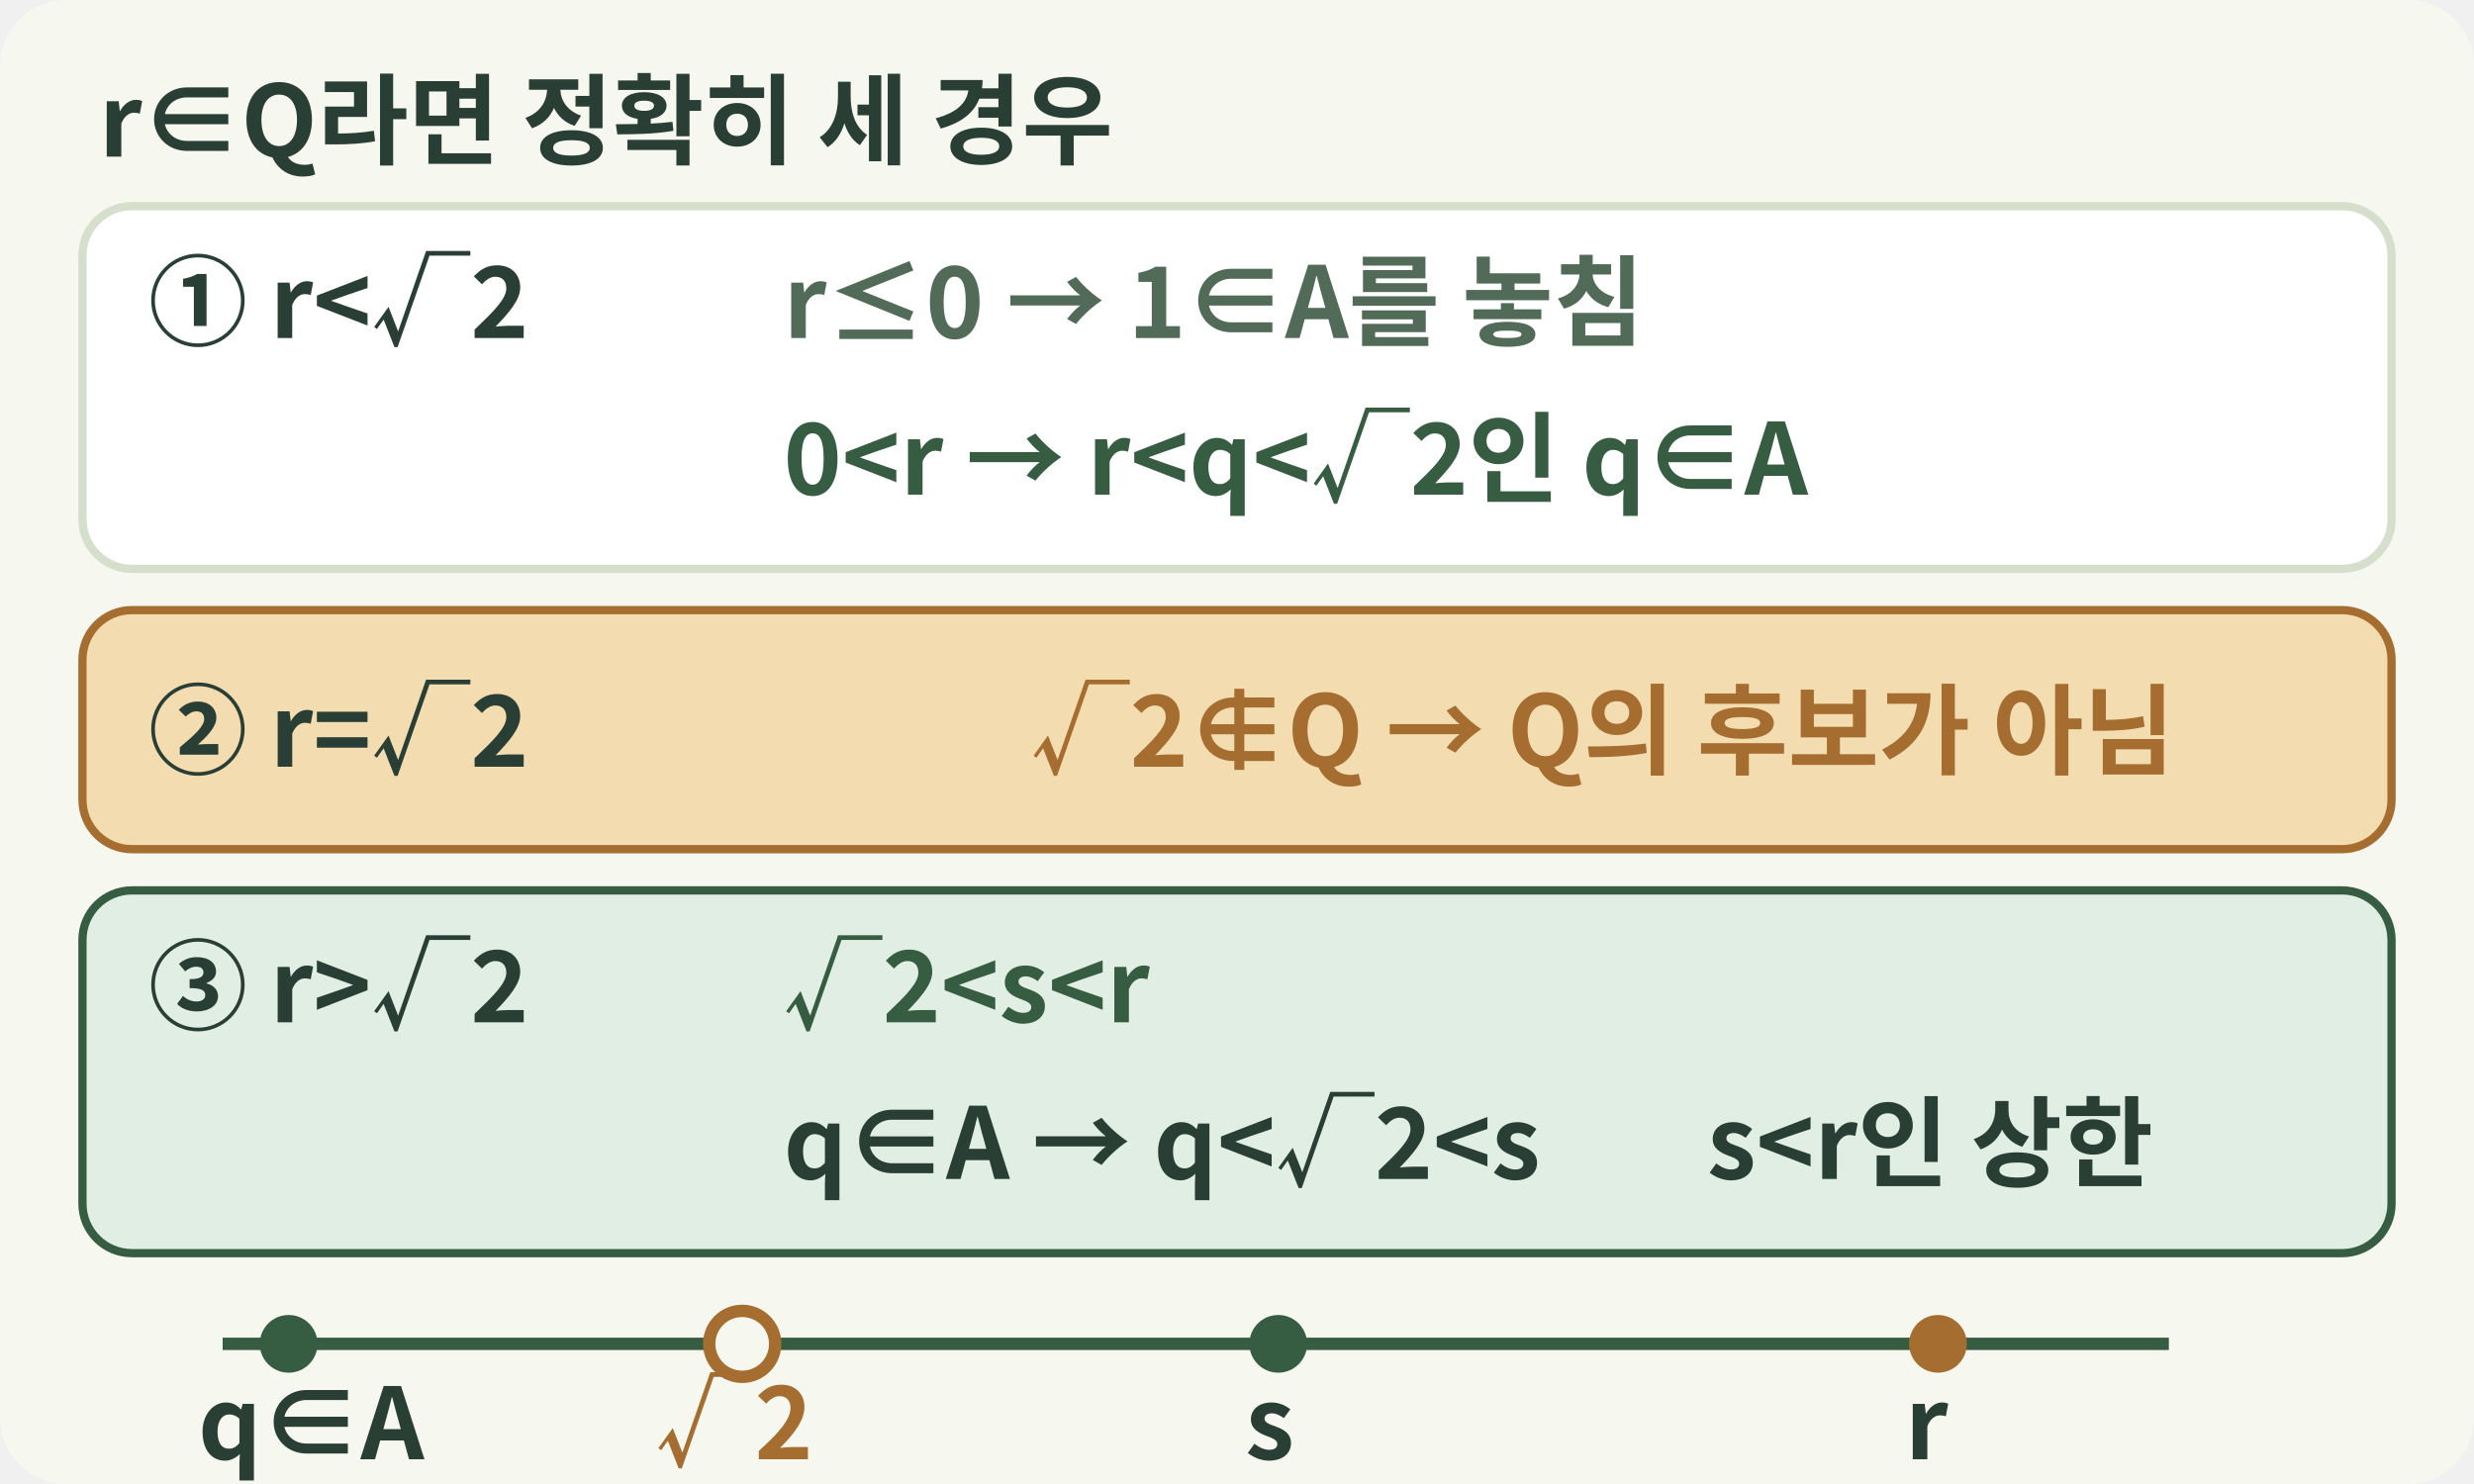
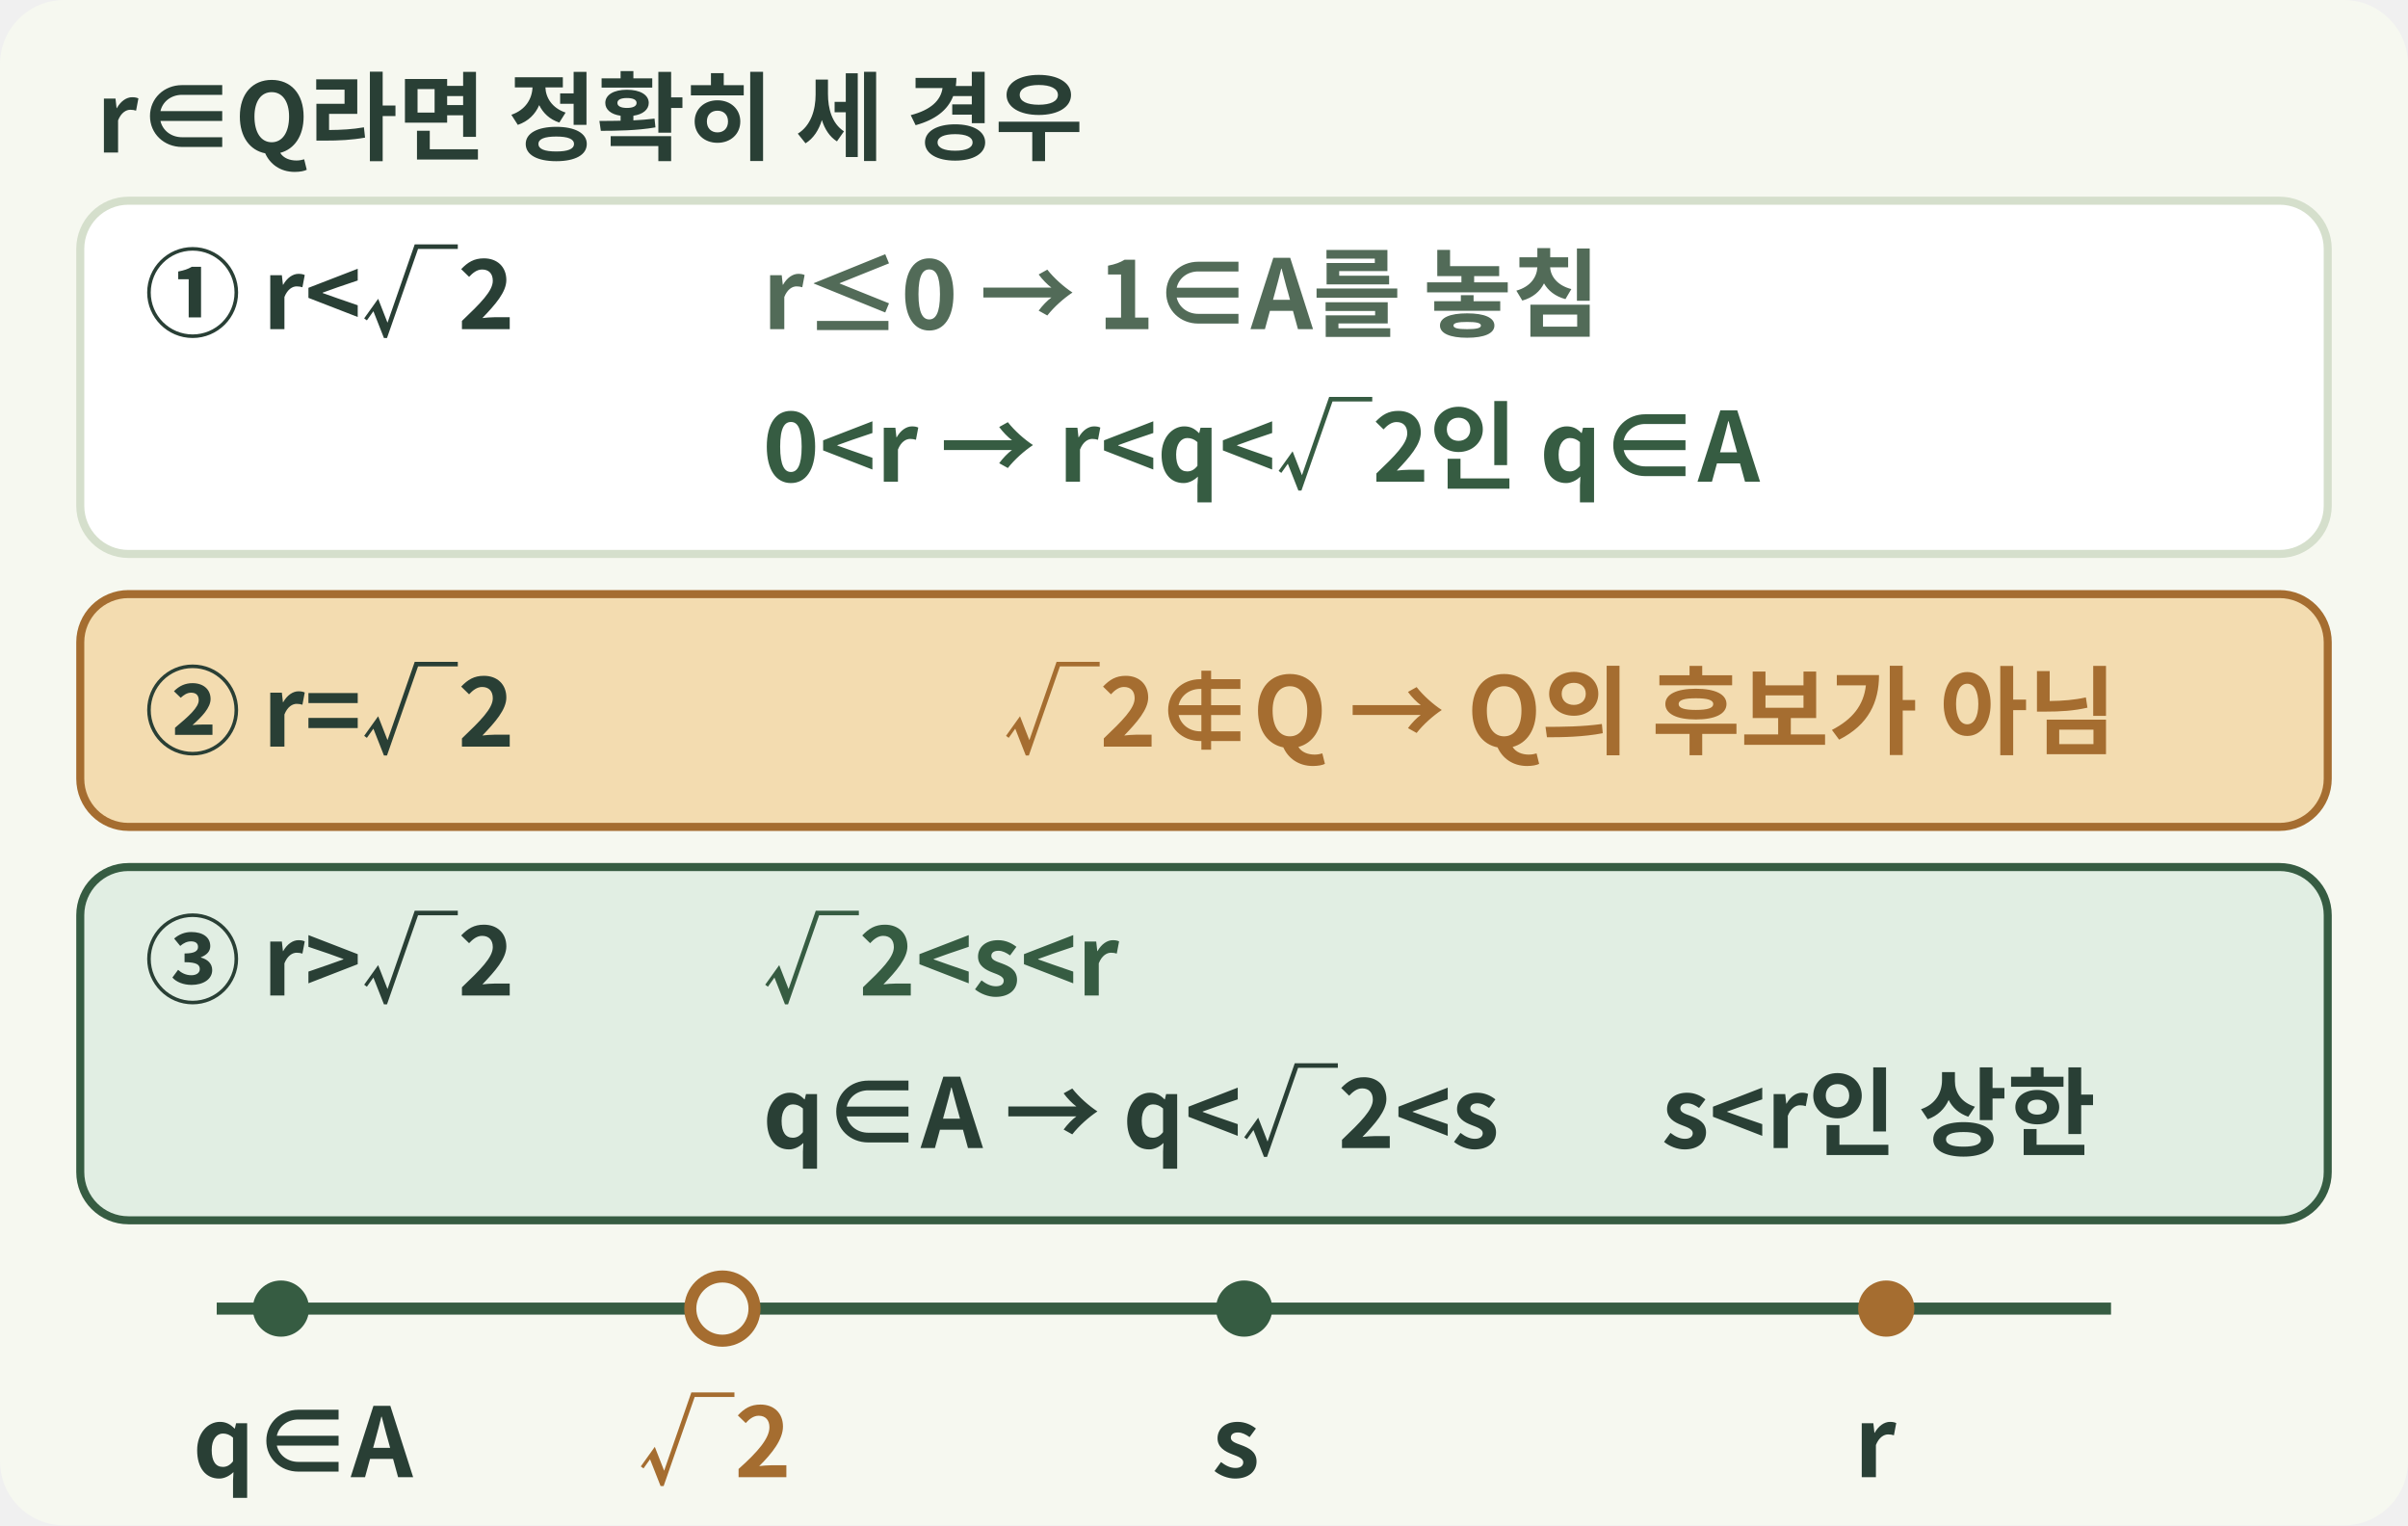
- <svg xmlns="http://www.w3.org/2000/svg" viewBox="0 0 600 360" role="img" aria-labelledby="title desc">
-   <rect width="600" height="360" rx="16" fill="#f6f8f0" />
+ <svg xmlns="http://www.w3.org/2000/svg" viewBox="0 0 600 380" role="img" aria-labelledby="title desc">
+   <rect width="600" height="380" rx="16" fill="#f6f8f0" />
  <text x="24" y="38" fill="#293f35" font-family="Noto Sans CJK KR, Malgun Gothic, sans-serif" font-size="24" font-weight="700" data-essential-label="true">r∈Q라면 정확히 세 경우</text>
  <g id="case-below" data-case="r&lt;sqrt2" data-nonpositive-excluded-by="1-in-A" data-witness-order="r&lt;q&lt;sqrt2" data-witness-membership="q-in-A">
    <rect x="20" y="50" width="560" height="88" rx="12" fill="#ffffff" stroke="#d5dfcc" stroke-width="2" />
    <text x="36" y="82" fill="#293f35" font-family="Noto Sans CJK KR, Malgun Gothic, sans-serif" font-size="24" font-weight="700" data-essential-label="true">① r&lt;√2</text>
    <text x="190" y="82" fill="#526b58" font-family="Noto Sans CJK KR, Malgun Gothic, sans-serif" font-size="24" font-weight="700" data-essential-label="true">r≤0 → 1∈A를 놓침</text>
    <text x="190" y="120" fill="#365c42" font-family="Noto Sans CJK KR, Malgun Gothic, sans-serif" font-size="24" font-weight="700" data-essential-label="true">0&lt;r → r&lt;q&lt;√2인 q∈A</text>
  </g>
  <g id="case-equal" data-case="r=sqrt2" data-rejection="sqrt2-not-in-Q">
    <rect x="20" y="148" width="560" height="58" rx="12" fill="#f3dcb0" stroke="#a56d30" stroke-width="2" />
    <text x="36" y="186" fill="#293f35" font-family="Noto Sans CJK KR, Malgun Gothic, sans-serif" font-size="24" font-weight="700" data-essential-label="true">② r=√2</text>
    <text x="250" y="186" fill="#a56d30" font-family="Noto Sans CJK KR, Malgun Gothic, sans-serif" font-size="24" font-weight="700" data-essential-label="true">√2∉Q → Q의 후보가 아님</text>
  </g>
  <g id="case-above" data-case="r&gt;sqrt2" data-witness-order="sqrt2&lt;s&lt;r" data-upper-bound-reason="forall-q-in-A:q&lt;sqrt2&lt;s" data-conclusion="s-is-smaller-upper-bound">
    <rect x="20" y="216" width="560" height="88" rx="12" fill="#e1eee3" stroke="#365c42" stroke-width="2" />
    <text x="36" y="248" fill="#293f35" font-family="Noto Sans CJK KR, Malgun Gothic, sans-serif" font-size="24" font-weight="700" data-essential-label="true">③ r&gt;√2</text>
    <text x="190" y="248" fill="#365c42" font-family="Noto Sans CJK KR, Malgun Gothic, sans-serif" font-size="24" font-weight="700" data-essential-label="true">√2&lt;s&lt;r</text>
    <text x="190" y="286" fill="#293f35" font-family="Noto Sans CJK KR, Malgun Gothic, sans-serif" font-size="24" font-weight="700" data-essential-label="true">q∈A → q&lt;√2&lt;s</text>
    <text x="414" y="286" fill="#293f35" font-family="Noto Sans CJK KR, Malgun Gothic, sans-serif" font-size="24" font-weight="700" data-essential-label="true">s&lt;r인 상한</text>
  </g>
  <line x1="54" y1="326" x2="526" y2="326" stroke="#365c42" stroke-width="3" />
  <circle data-point-role="A-elements" data-x="70" cx="70" cy="326" r="7" fill="#365c42" />
-   <text x="48" y="354" fill="#293f35" font-family="Noto Sans CJK KR, Malgun Gothic, sans-serif" font-size="24" font-weight="700" data-essential-label="true">q∈A</text>
+   <text x="48" y="368" fill="#293f35" font-family="Noto Sans CJK KR, Malgun Gothic, sans-serif" font-size="24" font-weight="700" data-essential-label="true">q∈A</text>
  <circle data-point-role="sqrt2-boundary" data-x="180" cx="180" cy="326" r="8" fill="#f6f8f0" stroke="#a56d30" stroke-width="3" />
-   <text x="159" y="354" fill="#a56d30" font-family="Noto Sans CJK KR, Malgun Gothic, sans-serif" font-size="24" font-weight="700" data-essential-label="true">√2</text>
+   <text x="159" y="368" fill="#a56d30" font-family="Noto Sans CJK KR, Malgun Gothic, sans-serif" font-size="24" font-weight="700" data-essential-label="true">√2</text>
  <circle data-point-role="smaller-upper-bound-s" data-x="310" cx="310" cy="326" r="7" fill="#365c42" />
-   <text x="302" y="354" fill="#293f35" font-family="Noto Sans CJK KR, Malgun Gothic, sans-serif" font-size="24" font-weight="700" data-essential-label="true">s</text>
+   <text x="302" y="368" fill="#293f35" font-family="Noto Sans CJK KR, Malgun Gothic, sans-serif" font-size="24" font-weight="700" data-essential-label="true">s</text>
  <circle data-point-role="candidate-r" data-x="470" cx="470" cy="326" r="7" fill="#a56d30" />
-   <text x="462" y="354" fill="#293f35" font-family="Noto Sans CJK KR, Malgun Gothic, sans-serif" font-size="24" font-weight="700" data-essential-label="true">r</text>
+   <text x="462" y="368" fill="#293f35" font-family="Noto Sans CJK KR, Malgun Gothic, sans-serif" font-size="24" font-weight="700" data-essential-label="true">r</text>
</svg>
